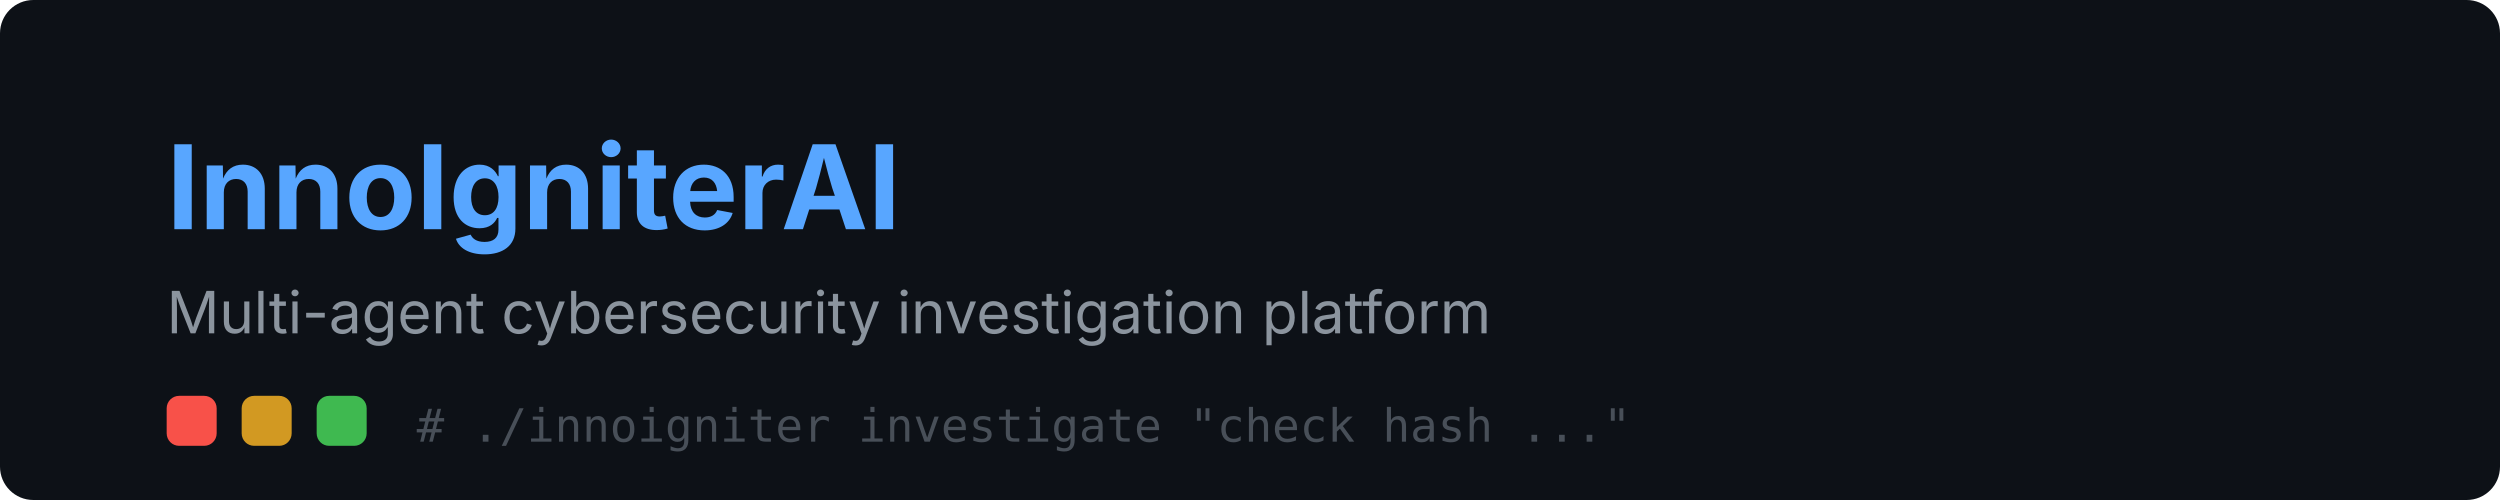
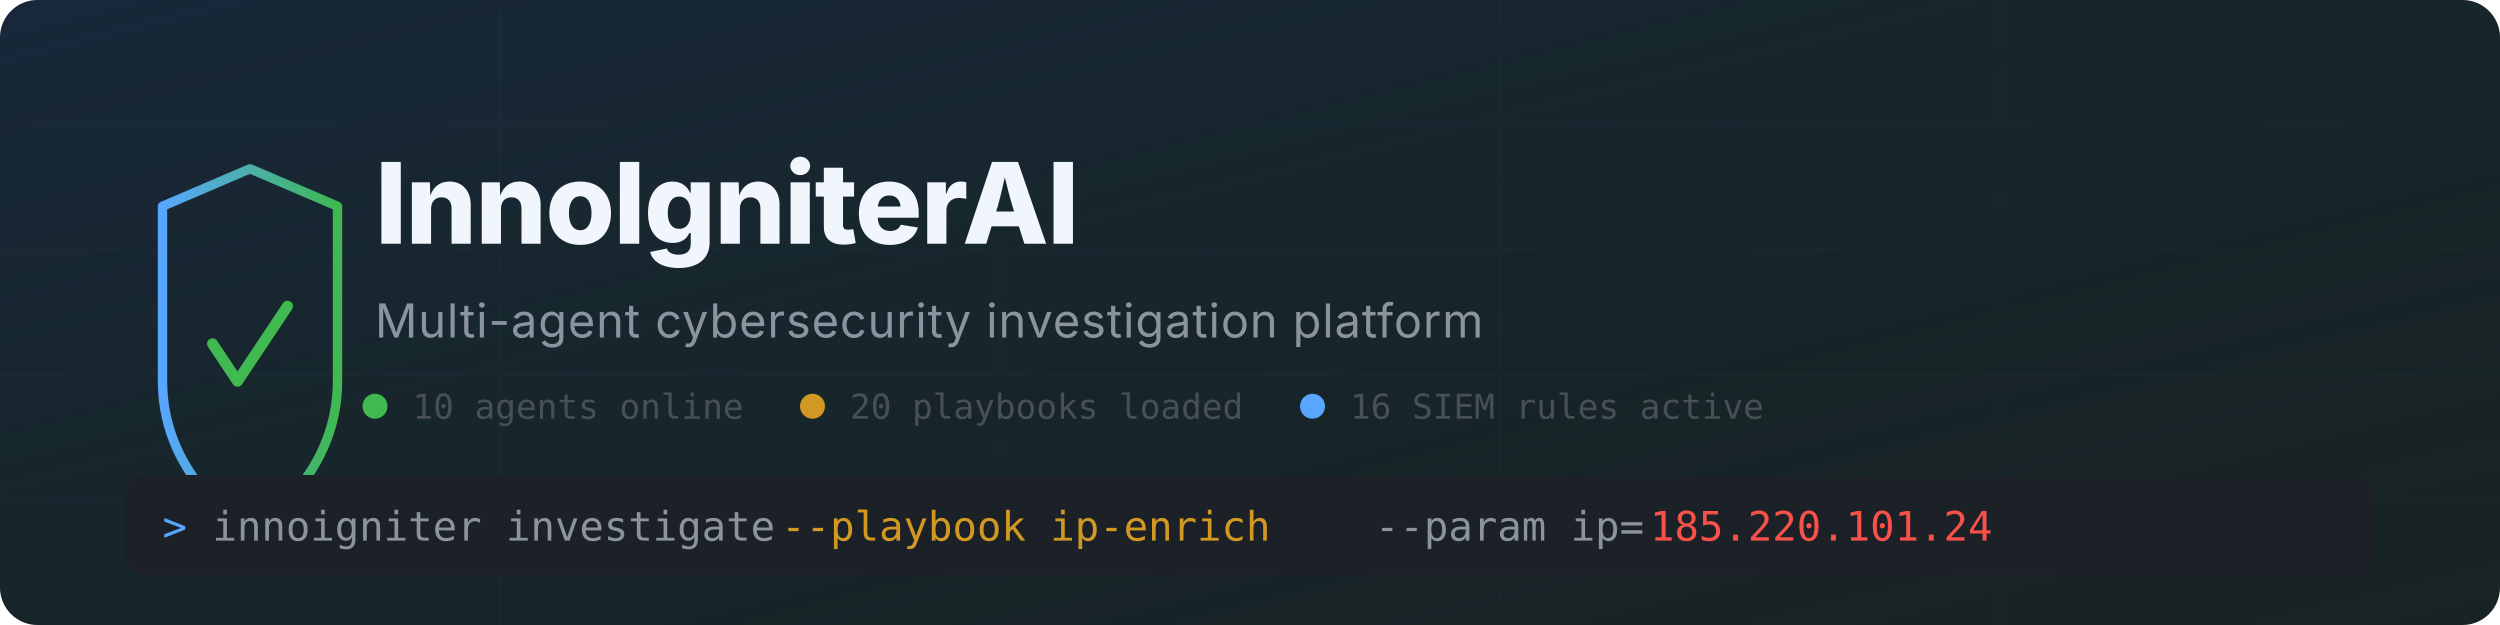
- <svg xmlns="http://www.w3.org/2000/svg" viewBox="0 0 600 120">
-   <rect width="600" height="120" rx="8" fill="#0d1117" />
-   <text x="40" y="55" font-family="system-ui, -apple-system, sans-serif" font-size="28" font-weight="700" fill="#58a6ff">InnoIgniterAI</text>
-   <text x="40" y="80" font-family="system-ui, -apple-system, sans-serif" font-size="14" fill="#8b949e">Multi-agent cybersecurity investigation platform</text>
-   <rect x="40" y="95" width="12" height="12" rx="3" fill="#f85149" />
-   <rect x="58" y="95" width="12" height="12" rx="3" fill="#d29922" />
-   <rect x="76" y="95" width="12" height="12" rx="3" fill="#3fb950" />
-   <text x="100" y="106" font-family="monospace" font-size="11" fill="#484f58"># ./innoigniter investigate "check hash ..."</text>
+ <svg xmlns="http://www.w3.org/2000/svg" viewBox="0 0 800 200" fill="none">
+   <defs>
+     <linearGradient id="bg" x1="0" y1="0" x2="1" y2="1">
+       <stop offset="0%" stop-color="#0d1117" />
+       <stop offset="100%" stop-color="#161b22" />
+     </linearGradient>
+     <linearGradient id="acc" x1="0" y1="0" x2="1" y2="0">
+       <stop offset="0%" stop-color="#58a6ff" />
+       <stop offset="100%" stop-color="#3fb950" />
+     </linearGradient>
+     <linearGradient id="glow" x1="0" y1="0" x2="1" y2="1">
+       <stop offset="0%" stop-color="#58a6ff" stop-opacity="0.15" />
+       <stop offset="100%" stop-color="#3fb950" stop-opacity="0.05" />
+     </linearGradient>
+   </defs>
+   <rect width="800" height="200" rx="12" fill="url(#bg)" />
+   <rect width="800" height="200" rx="12" fill="url(#glow)" />
+   <g opacity="0.03">
+     <line x1="0" y1="40" x2="800" y2="40" stroke="#58a6ff" stroke-width="0.5" />
+     <line x1="0" y1="80" x2="800" y2="80" stroke="#58a6ff" stroke-width="0.5" />
+     <line x1="0" y1="120" x2="800" y2="120" stroke="#58a6ff" stroke-width="0.5" />
+     <line x1="0" y1="160" x2="800" y2="160" stroke="#58a6ff" stroke-width="0.5" />
+     <line x1="160" y1="0" x2="160" y2="200" stroke="#58a6ff" stroke-width="0.5" />
+     <line x1="320" y1="0" x2="320" y2="200" stroke="#58a6ff" stroke-width="0.5" />
+     <line x1="480" y1="0" x2="480" y2="200" stroke="#58a6ff" stroke-width="0.5" />
+     <line x1="640" y1="0" x2="640" y2="200" stroke="#58a6ff" stroke-width="0.5" />
+   </g>
+   <g transform="translate(48, 50)">
+     <path d="M32 4 L60 16 L60 72 C60 104 32 120 32 120 C32 120 4 104 4 72 L4 16 Z" fill="none" stroke="url(#acc)" stroke-width="3" stroke-linejoin="round" />
+     <path d="M20 60 L28 72 L44 48" fill="none" stroke="#3fb950" stroke-width="3.5" stroke-linecap="round" stroke-linejoin="round" />
+   </g>
+   <text x="120" y="78" font-family="system-ui, -apple-system, sans-serif" font-size="36" font-weight="800" fill="#f0f6fc" letter-spacing="-0.5">InnoIgniterAI</text>
+   <text x="120" y="108" font-family="system-ui, -apple-system, sans-serif" font-size="15" fill="#8b949e" letter-spacing="0.3">Multi-agent cybersecurity investigation platform</text>
+   <circle cx="120" cy="130" r="4" fill="#3fb950" />
+   <text x="132" y="134" font-family="monospace" font-size="11" fill="#484f58">10 agents online</text>
+   <circle cx="260" cy="130" r="4" fill="#d29922" />
+   <text x="272" y="134" font-family="monospace" font-size="11" fill="#484f58">20 playbooks loaded</text>
+   <circle cx="420" cy="130" r="4" fill="#58a6ff" />
+   <text x="432" y="134" font-family="monospace" font-size="11" fill="#484f58">16 SIEM rules active</text>
+   <rect x="40" y="152" width="720" height="32" rx="6" fill="#1c2128" />
+   <text x="52" y="173" font-family="monospace" font-size="13" fill="#58a6ff">&gt;</text>
+   <text x="68" y="173" font-family="monospace" font-size="13" fill="#8b949e">innoigniter investigate</text>
+   <text x="250" y="173" font-family="monospace" font-size="13" fill="#d29922">--playbook ip-enrich</text>
+   <text x="440" y="173" font-family="monospace" font-size="13" fill="#8b949e">--param ip=</text>
+   <text x="528" y="173" font-family="monospace" font-size="13" fill="#f85149">185.220.101.24</text>
</svg>
